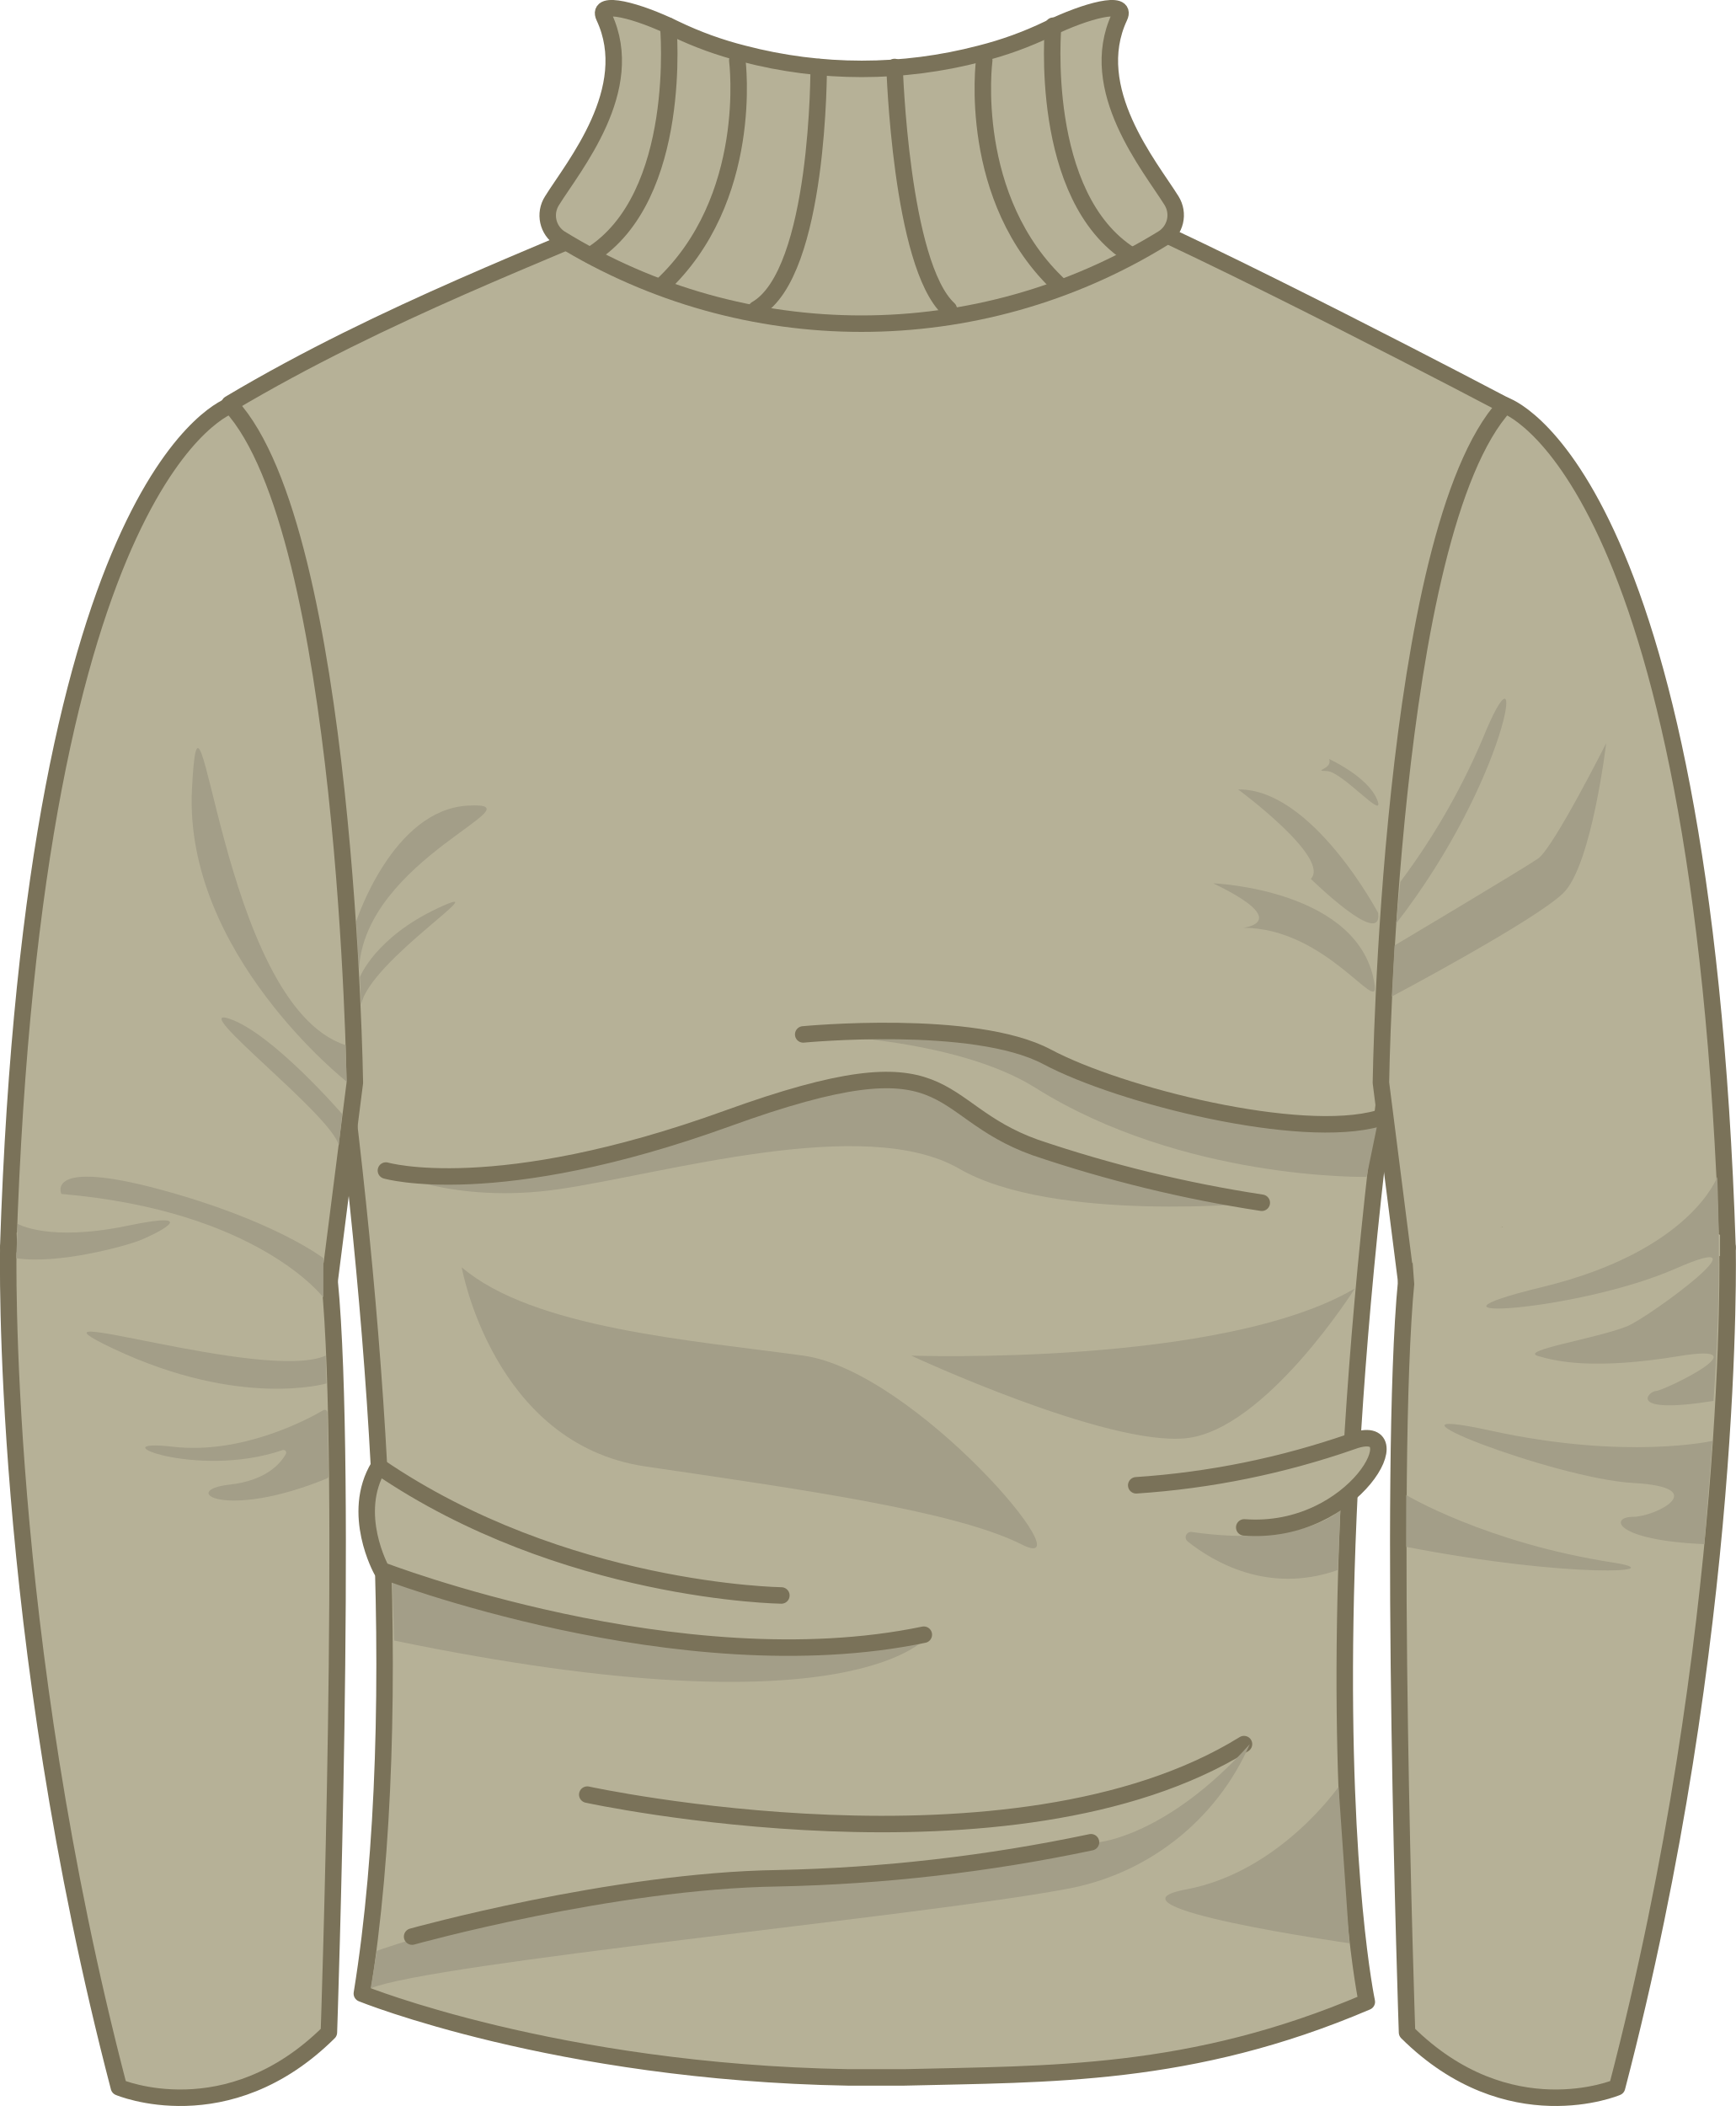
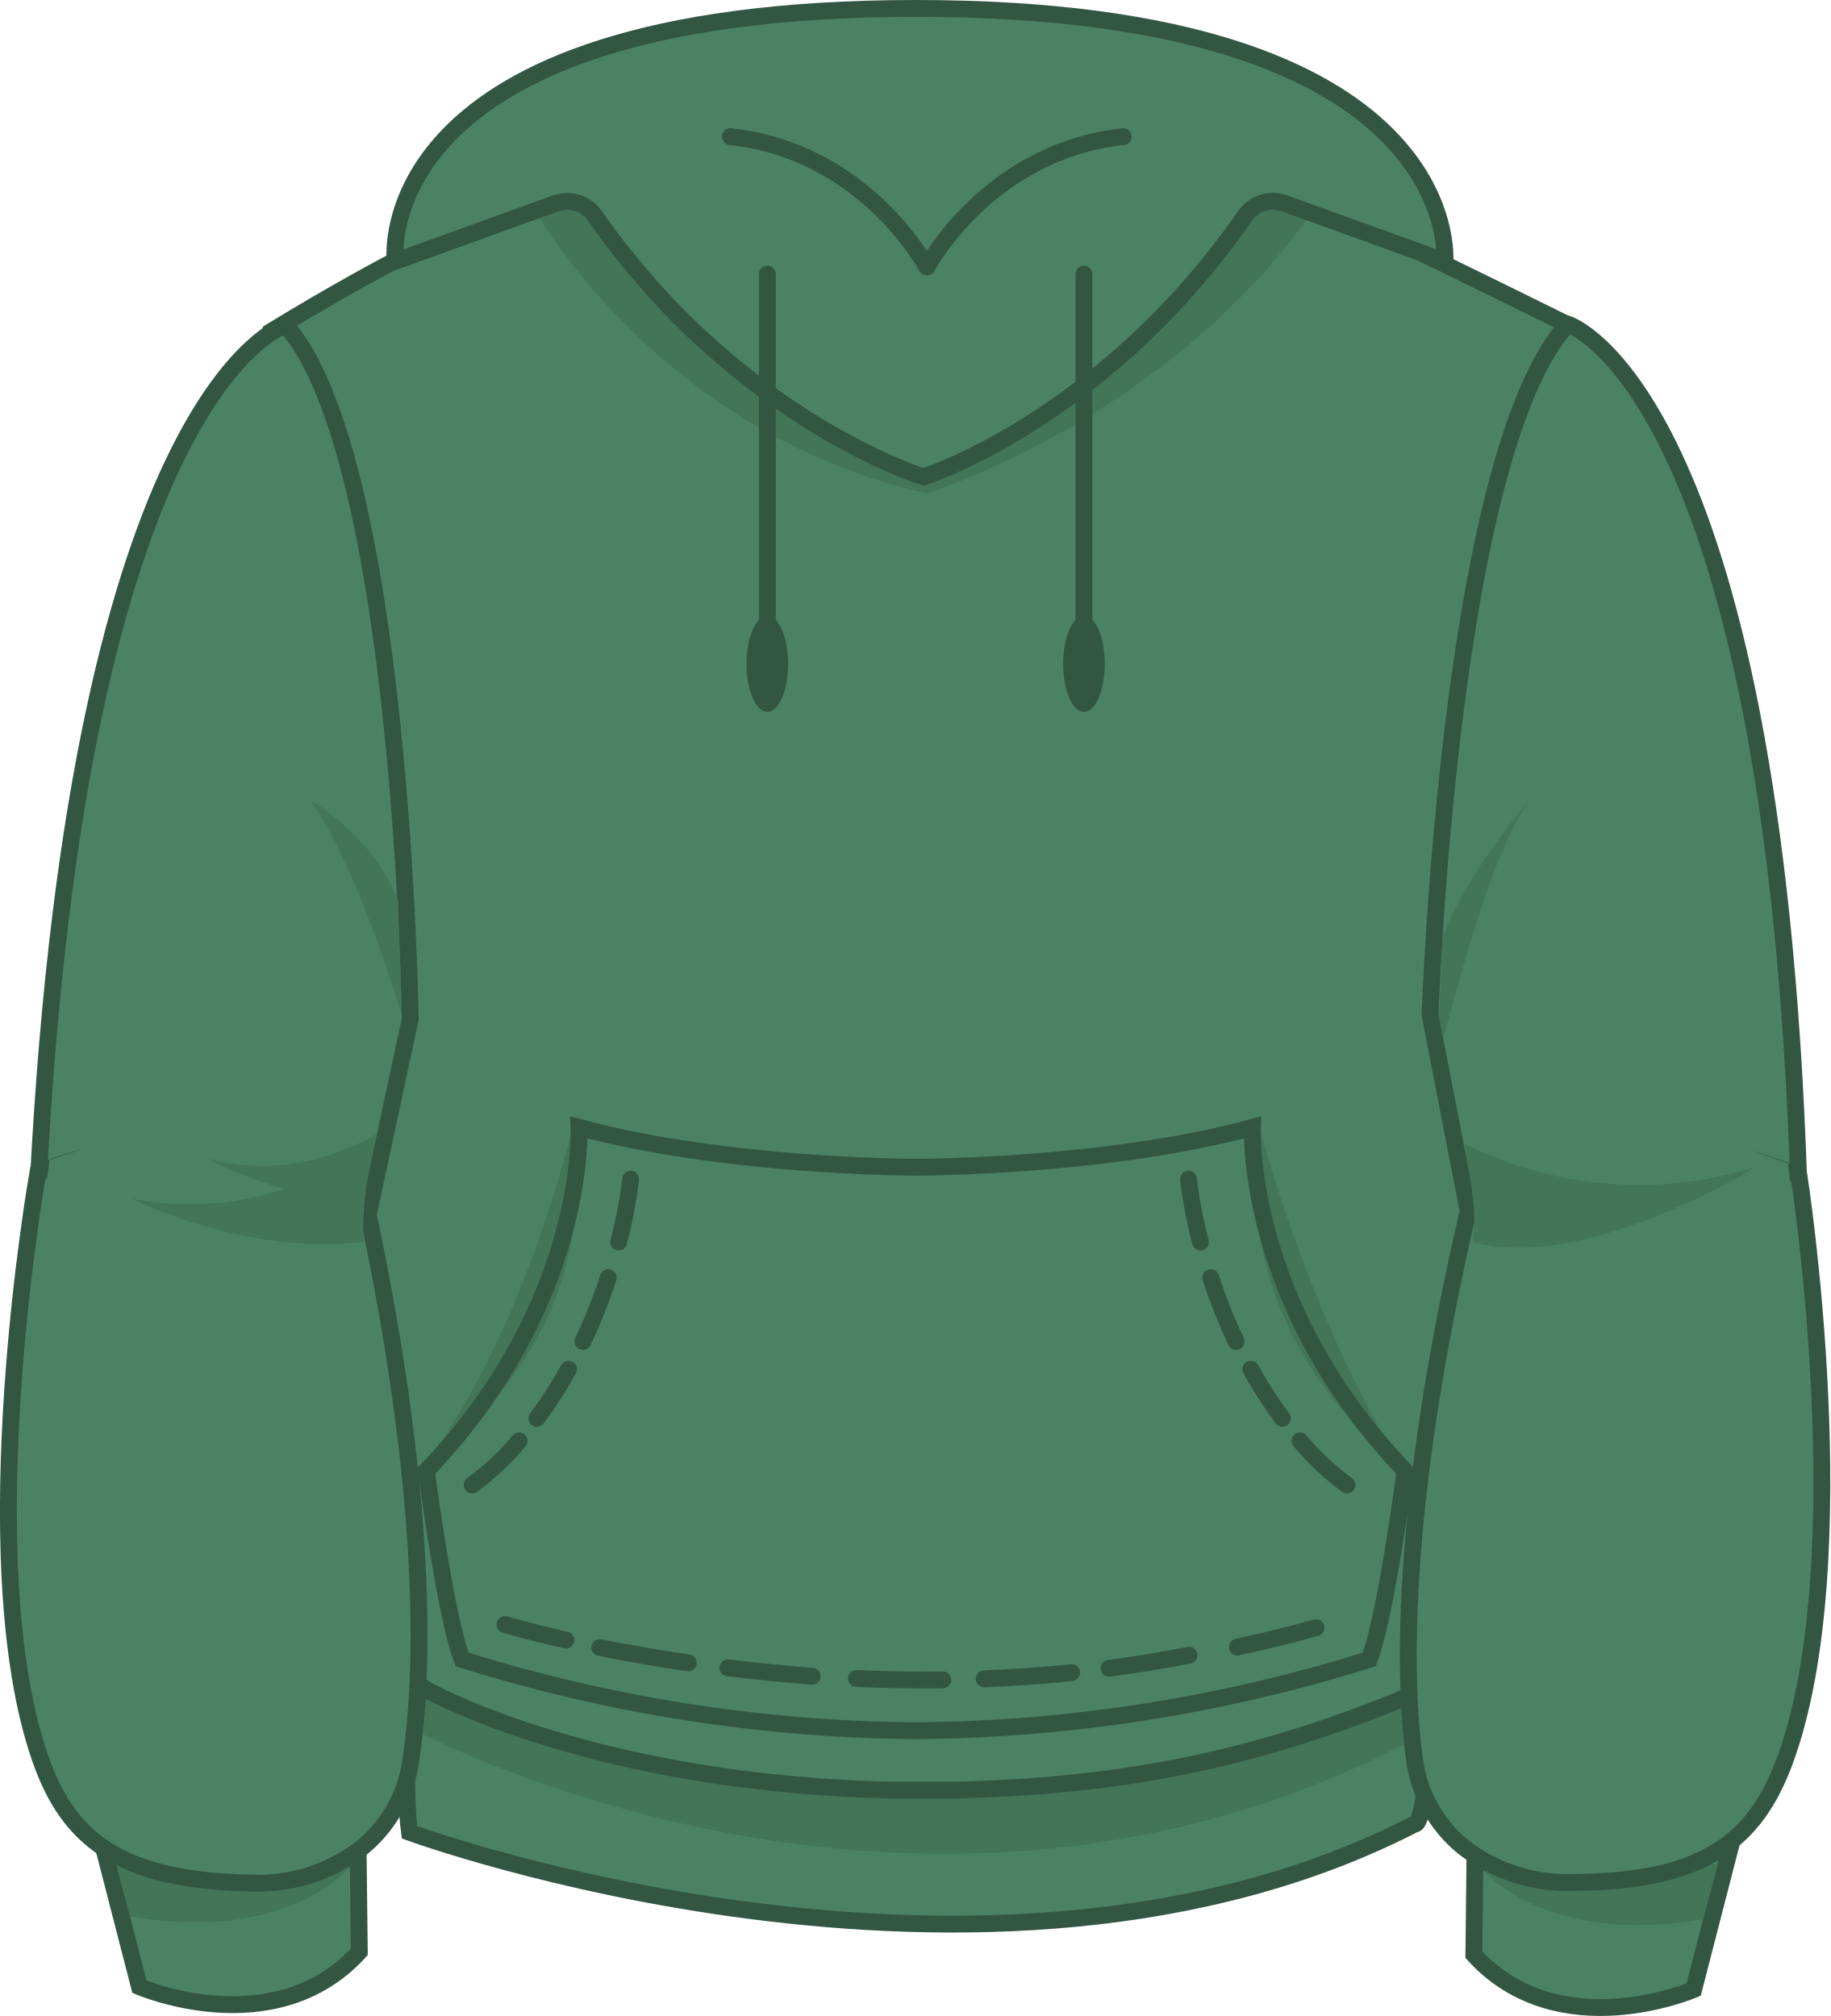
- <svg xmlns="http://www.w3.org/2000/svg" viewBox="0 0 210.68 255.59">
+ <svg xmlns="http://www.w3.org/2000/svg" viewBox="0 0 217.05 239.09">
  <defs>
-     <style>.cls-1,.cls-2{fill:#b6b197;}.cls-1,.cls-3{stroke:#7a7259;stroke-linecap:round;stroke-linejoin:round;stroke-width:2px;}.cls-3{fill:none;}.cls-4{fill:#a39e88;}</style>
+     <style>.cls-1,.cls-5{fill:#4b8266;}.cls-1,.cls-3,.cls-4,.cls-6{stroke:#335643;stroke-width:2px;}.cls-1,.cls-3,.cls-4{stroke-miterlimit:10;}.cls-2{fill:#437559;}.cls-3,.cls-4,.cls-6{fill:none;}.cls-3,.cls-6{stroke-linecap:round;}.cls-6{stroke-linejoin:round;}.cls-7{fill:#335643;}</style>
  </defs>
-   <g id="turtleneck_1">
-     <path class="cls-1" d="M315.22,449.75c-21.41,9.15-38.55,8.73-56.14,9.17l-6.84,0c-35.46-.63-59-10.17-59-10.17,11.37-70.3-16.06-192.94-16.06-192.94,18.91-11.26,39.1-18.57,51.16-24.09,3-3,52.28-1,52.28-1C296.05,237.05,332,256,332,256,302.64,390.89,315.22,449.75,315.22,449.75Z" transform="translate(-149.32 -206.8)" />
-     <polygon class="cls-2" points="33.54 50.56 43.47 56.34 49.34 78.73 50.02 86.31 47 111.41 45.25 77.54 42.82 66.31 33.54 50.56" />
-     <path class="cls-1" d="M291.52,231.16c-2.59-4.17-10.44-13.53-6.32-22.31,1-2.1-4.08-.77-8.63,1.46a43.47,43.47,0,0,1-8.28,3,56.73,56.73,0,0,1-28.74,0,43.47,43.47,0,0,1-8.28-3c-4.55-2.23-9.61-3.56-8.63-1.46,4.12,8.78-3.73,18.14-6.32,22.31a3.32,3.32,0,0,0,1,4.58,69.8,69.8,0,0,0,73.12,0A3.32,3.32,0,0,0,291.52,231.16Z" transform="translate(-149.32 -206.8)" />
-     <path class="cls-3" d="M230.43,209.92s1.92,20.79-9.46,27.88" transform="translate(-149.32 -206.8)" />
-     <path class="cls-3" d="M238.81,214.13S241,231,229.51,241.6" transform="translate(-149.32 -206.8)" />
-     <path class="cls-3" d="M248.69,214.93s.1,25-7.58,29.39" transform="translate(-149.32 -206.8)" />
-     <path class="cls-3" d="M277.15,209.92s-1.91,20.79,9.47,27.88" transform="translate(-149.32 -206.8)" />
-     <path class="cls-3" d="M268.78,214.13s-2.21,16.85,9.3,27.47" transform="translate(-149.32 -206.8)" />
-     <path class="cls-3" d="M257.9,214.93s.74,24,6.58,29.39" transform="translate(-149.32 -206.8)" />
-     <path class="cls-4" d="M312,390.1s-4.68,4.55-18,2.63a.65.65,0,0,0-.52,1.15c3,2.39,9.72,6.47,18.22,3.46Z" transform="translate(-149.32 -206.8)" />
-     <path class="cls-1" d="M287.23,387.06a99.46,99.46,0,0,0,26.22-5.34c7.78-2.84.44,11.46-13.11,10.45" transform="translate(-149.32 -206.8)" />
-     <path class="cls-4" d="M196.93,398.88s28.07,8.53,43.6,7.87S262,405.32,262,405.32s-8.73,12.2-64.84.58Z" transform="translate(-149.32 -206.8)" />
-     <path class="cls-1" d="M244.16,400.43s-26.46-.34-48.87-15.66c-3.48,5.73.34,12.59.34,12.59s36.2,14,65.82,7.83" transform="translate(-149.32 -206.8)" />
-     <path class="cls-3" d="M220.6,424.6s51.68,11.23,79.71-6.13" transform="translate(-149.32 -206.8)" />
-     <path class="cls-4" d="M246.81,332.34s18.33-1.72,25.12,1.06,23.34,9.87,31.26,9.86,13.28.14,13.28.14l-1.28,6.23s-22.27.45-40.21-10.82C265,332.55,246.81,332.34,246.81,332.34Z" transform="translate(-149.32 -206.8)" />
-     <path class="cls-3" d="M246.81,332.34s20.73-2,29.6,2.72,30.72,10.18,40.22,7.47" transform="translate(-149.32 -206.8)" />
-     <path class="cls-4" d="M196.16,348.86a73.73,73.73,0,0,0,34-3.8c17.23-6.51,27.19-7.48,27.19-7.48s2.62-.53,14.08,6.92,31,8.27,31,8.27-25.19,2.51-36.68-4.13-35.88.64-48.64,2.49S196.16,348.86,196.16,348.86Z" transform="translate(-149.32 -206.8)" />
-     <path class="cls-3" d="M196.16,348.86s13.3,3.87,41.47-6.33,24.31-1.14,37.34,3.53a161.34,161.34,0,0,0,27.5,6.71" transform="translate(-149.32 -206.8)" />
-     <path class="cls-4" d="M195.06,443.56s13.28-4.88,33.71-7.45,20.86-.81,33.19-2.55,20.68-3.18,20.68-3.18,8.3-.68,18.38-11.91a30.13,30.13,0,0,1-22.59,17.64c-17.36,3.25-76.66,8.91-84.12,12Z" transform="translate(-149.32 -206.8)" />
-     <path class="cls-3" d="M199.34,441.83s24.32-6.79,44.4-7.08a204.78,204.78,0,0,0,38-4.37" transform="translate(-149.32 -206.8)" />
-     <path class="cls-4" d="M205.36,360.6s3.79,21.44,22.28,24.17,37.52,5.35,45.71,9.48-12.91-21.06-26.54-22.93S214,368,205.36,360.6Z" transform="translate(-149.32 -206.8)" />
-     <path class="cls-4" d="M259.91,371.32s37.78,1.34,53.86-8.15c0,0-10.85,17.19-20.51,18.18S259.91,371.32,259.91,371.32Z" transform="translate(-149.32 -206.8)" />
-     <path class="cls-4" d="M311.79,423.65s-7.15,10.35-18.53,12.46,19.85,6.53,19.85,6.53Z" transform="translate(-149.32 -206.8)" />
-     <path class="cls-4" d="M296.57,314s18,.7,19.61,12.4c.48,3.6-6-7-15.95-7C300.23,319.4,306.39,318.72,296.57,314Z" transform="translate(-149.32 -206.8)" />
-     <path class="cls-4" d="M316.6,317.61s-8-15.13-17-15c0,0,11.28,8.31,8.82,10.86C308.41,313.43,317.1,322,316.6,317.61Z" transform="translate(-149.32 -206.8)" />
-     <path class="cls-4" d="M310.63,298.91s4.72,2.14,5.84,4.94-4.22-3.43-6.1-3.47S311.17,300.14,310.63,298.91Z" transform="translate(-149.32 -206.8)" />
-     <path class="cls-4" d="M192.56,318.62s4.38-13.57,13.57-14.05S193.51,311,192.89,324.5Z" transform="translate(-149.32 -206.8)" />
-     <path class="cls-4" d="M193,325.39s1.84-4.81,9.5-8.39-8.35,6.39-9.35,11.75Z" transform="translate(-149.32 -206.8)" />
+   <g id="hoodie_1_body" data-name="hoodie_1;body">
+     <path class="cls-1" d="M194,415.62s-.41,14.64.25,19.29c0,0,68.49,25.16,119.23-1,1,.24,2.19-10.36,2-16.21-.2-5.64-2.46-2.69-2.46-2.69l-116-1Z" transform="translate(-145.7 -217.61)" />
+     <path class="cls-2" d="M194.75,422.72s60.39,32.72,119.5.66l.29-5S261.76,444,195,418.13Z" transform="translate(-145.7 -217.61)" />
+     <path class="cls-1" d="M315.24,417.67c-21.41,9.4-38.78,11.79-56.37,12.25l-6.84,0c-35.46-.65-55.36-11.71-55.36-11.71-15.43-6.85-18.81-161.3-18.81-161.3,28.73-17.57,44.27-20.81,56.26-26.44,4.65-1.72,41.28-1.06,41.28-1.06,15.44,6.52,56,26.62,56,26.62C329.38,406.87,315.24,417.67,315.24,417.67Z" transform="translate(-145.7 -217.61)" />
+     <path class="cls-2" d="M295,351.16s5.86,23.13,17.31,40.88C312.29,392,291.06,377.29,295,351.16Z" transform="translate(-145.7 -217.61)" />
+     <path class="cls-2" d="M213.62,351.16s-5.47,23.9-17.37,39.9C196.25,391.06,217.7,377.29,213.62,351.16Z" transform="translate(-145.7 -217.61)" />
+     <path class="cls-3" d="M294.19,351.32c-17.45,4.74-39.92,4.72-39.92,4.72h0s-22.47,0-39.92-4.72c0,0,1,20.82-18.1,40.72,0,0,2.18,16.84,4.23,22.37a184,184,0,0,0,53.41,8.45h.76a184,184,0,0,0,53.41-8.45c2.05-5.53,4.23-22.37,4.23-22.37C293.21,372.14,294.19,351.32,294.19,351.32Z" transform="translate(-145.7 -217.61)" />
+     <path class="cls-2" d="M255.62,276.13s27.53-8.56,44.89-32.3l-1.15-5-8.17.89L255.57,272l-41.36-33.19-5.74,2.68S223.11,268.85,255.62,276.13Z" transform="translate(-145.7 -217.61)" />
+     <path class="cls-1" d="M254.3,218.61h0c-65.37,0-61.75,30-61.75,30l19.06-6.89a4,4,0,0,1,4.6,1.45c16.86,24.21,39,31,39,31s21.35-6.78,38.14-31a4,4,0,0,1,4.6-1.46l19.06,6.89S319.67,218.61,254.3,218.61Z" transform="translate(-145.7 -217.61)" />
+     <path class="cls-4" d="M196.94,392" transform="translate(-145.7 -217.61)" />
+     <path class="cls-3" d="M207.25,388.49a31.32,31.32,0,0,1-5.57,5.23" transform="translate(-145.7 -217.61)" />
+     <path class="cls-3" d="M213.11,380a52.52,52.52,0,0,1-3.75,5.82" transform="translate(-145.7 -217.61)" />
+     <path class="cls-3" d="M217.82,369.14a64.38,64.38,0,0,1-3,7.57" transform="translate(-145.7 -217.61)" />
+     <path class="cls-3" d="M220.47,357.45a53.76,53.76,0,0,1-1.42,7.46" transform="translate(-145.7 -217.61)" />
+     <path class="cls-3" d="M299.84,388.49a31,31,0,0,0,5.57,5.23" transform="translate(-145.7 -217.61)" />
+     <path class="cls-3" d="M294,380a51.11,51.11,0,0,0,3.75,5.82" transform="translate(-145.7 -217.61)" />
+     <path class="cls-3" d="M289.26,369.14a64.53,64.53,0,0,0,3,7.57" transform="translate(-145.7 -217.61)" />
+     <path class="cls-3" d="M286.62,357.45a52.63,52.63,0,0,0,1.41,7.46" transform="translate(-145.7 -217.61)" />
+     <path class="cls-3" d="M277.2,415.46c3.13-.41,6.3-.92,9.48-1.55" transform="translate(-145.7 -217.61)" />
+     <path class="cls-3" d="M292.41,412.94c3.09-.66,6.2-1.41,9.33-2.29" transform="translate(-145.7 -217.61)" />
+     <path class="cls-3" d="M262.39,416.71c3.39-.13,6.86-.37,10.38-.73" transform="translate(-145.7 -217.61)" />
+     <path class="cls-3" d="M247.24,416.67c3.3.15,6.72.21,10.24.17" transform="translate(-145.7 -217.61)" />
+     <path class="cls-3" d="M232,415.41c3.14.39,6.5.72,10,1" transform="translate(-145.7 -217.61)" />
+     <path class="cls-3" d="M216.81,413c3,.61,6.54,1.24,10.5,1.82" transform="translate(-145.7 -217.61)" />
+     <path class="cls-3" d="M205.57,410.27s2.61.8,7.21,1.84" transform="translate(-145.7 -217.61)" />
  </g>
-   <g id="turtleneck_1_sleeve_22" data-name="turtleneck_1;sleeve_22">
-     <path class="cls-1" d="M332,256s23.92,7.71,27,102.21c0,0-20.3,26.59-39,4.12l-3.07-24.13S317.88,271.33,332,256Z" transform="translate(-149.32 -206.8)" />
-     <path class="cls-4" d="M319.28,313.83a83.25,83.25,0,0,0,10.44-18.43c5-11.74,2.72,5.85-10.94,23.48Z" transform="translate(-149.32 -206.8)" />
-     <path class="cls-4" d="M318.59,321.54S334.14,312.28,336,311s8.27-14,8.27-14-1.75,14.84-5.22,18.2-20.8,12.54-20.8,12.54Z" transform="translate(-149.32 -206.8)" />
+   <g id="hoodie_1_hood" data-name="hoodie_1;hood">
+     <path class="cls-5" d="M254.62,251.94s6.61-14.85,25.38-18.66c7.23-1.47-2.34,17.78-2.34,17.78Z" transform="translate(-145.7 -217.61)" />
+     <path class="cls-6" d="M278.89,233.81c-16.08,1.76-23.27,15.45-23.27,15.45" transform="translate(-145.7 -217.61)" />
+     <path class="cls-5" d="M256.57,251.94s-6.23-18.31-25.38-18.66c-5.4-.1-4.31,16.73-4.31,16.73Z" transform="translate(-145.7 -217.61)" />
+     <path class="cls-6" d="M232.3,233.81c16.08,1.76,23.27,15.45,23.27,15.45" transform="translate(-145.7 -217.61)" />
  </g>
-   <g id="turtleneck_1_sleeve_2" data-name="turtleneck_1;sleeve_2">
-     <path class="cls-1" d="M359,358.18s1.06,46.5-13.41,101.94c0,0-13.15,5.58-25.49-6.66,0,0-2.33-68.18-.1-91.16C320,362.3,333.7,344.87,359,358.18Z" transform="translate(-149.32 -206.8)" />
-     <polygon class="cls-2" points="171.68 156.2 171.42 152.69 180.3 145.86 194.02 144.33 205.51 147.58 208.77 149.88 208.77 152.46 197.02 148.41 182.35 148.89 171.68 156.2" />
-     <path class="cls-4" d="M320,388.24s9.64,5.8,25.08,8.19c7.48,1.15-4.91,2-25.08-1.9Z" transform="translate(-149.32 -206.8)" />
-     <path class="cls-4" d="M357.17,381.67s-10.41,2.37-26.91-1.24,7.68,5.82,17.31,6.35,2.72,4.11-.08,4.11-2.3,2.84,8.7,3.31Z" transform="translate(-149.32 -206.8)" />
-     <path class="cls-4" d="M357.76,349.63s-3.21,9-21.25,13.37,4.26,3,16.17-2.23-3.14,5.88-5.89,7c-3.92,1.53-13.1,2.92-10.79,3.6s6.81,1.7,17.19,0-2,4.25-2.89,4.25-3.68,2.9,7,1.2A242.29,242.29,0,0,0,357.76,349.63Z" transform="translate(-149.32 -206.8)" />
+   <g id="hoodie_1_lace" data-name="hoodie_1;lace">
+     <line class="cls-6" x1="128.52" y1="32.5" x2="128.52" y2="73.84" />
+     <ellipse class="cls-7" cx="128.52" cy="78.73" rx="2.47" ry="5.7" />
+     <line class="cls-3" x1="90.98" y1="32.5" x2="90.98" y2="73.84" />
+     <ellipse class="cls-7" cx="90.98" cy="78.73" rx="2.47" ry="5.7" />
  </g>
-   <g id="turtleneck_1_sleeve_11" data-name="turtleneck_1;sleeve_11">
-     <path class="cls-1" d="M177.32,256s-23.92,7.71-27,102.21c0,0,20.3,26.59,39,4.12l3.07-24.13S191.43,271.33,177.32,256Z" transform="translate(-149.32 -206.8)" />
-     <path class="cls-4" d="M191.39,338.07s-19.78-15.56-18.77-35.5,3.27,26.13,18.65,31.07Z" transform="translate(-149.32 -206.8)" />
-     <path class="cls-4" d="M190.85,342s-8.47-9.81-13.68-11.56,12.38,11.64,13.27,15.36Z" transform="translate(-149.32 -206.8)" />
+   <g id="hoodie_1_sleeve_22" data-name="hoodie_1;sleeve_22">
+     <path class="cls-1" d="M331.59,256.05s24.32,7.63,27.39,102.13c0,0-20.3,26.59-39,4.12L315.26,338S317.48,271.42,331.59,256.05Z" transform="translate(-145.7 -217.61)" />
+     <path class="cls-2" d="M316.31,338.11s.29,1.72.54,2.52c1.19-3.94,5.43-21.62,10.21-28.12,0,0-7.24,8.21-10.29,16.13Z" transform="translate(-145.7 -217.61)" />
  </g>
-   <g id="turtleneck_1_sleeve_1" data-name="turtleneck_1;sleeve_1">
-     <path class="cls-1" d="M150.33,358.18s-1.06,46.5,13.42,101.94c0,0,13.15,5.58,25.49-6.66,0,0,2.33-68.18.09-91.16C189.33,362.3,175.61,344.87,150.33,358.18Z" transform="translate(-149.32 -206.8)" />
-     <polygon class="cls-2" points="39 156.2 39.26 152.69 30.38 145.86 16.66 144.33 5.28 147.51 2.02 149.62 2.12 152.53 13.66 148.41 28.33 148.89 39 156.2" />
-     <path class="cls-4" d="M188.94,374.7s-10.43,3.07-25.88-4.23c-13.31-6.3,18.34,4.17,25.79.85Z" transform="translate(-149.32 -206.8)" />
-     <path class="cls-4" d="M189.06,378.23a.33.33,0,0,0-.5-.28c-2,1.17-9.94,5.39-18.25,4.43-9.41-1.08,2.86,4,13.3.41a.33.33,0,0,1,.41.46c-.63,1.14-2.38,3.24-6.85,3.73-6.16.68-.7,4.39,11.83-.75a.34.34,0,0,0,.21-.32Z" transform="translate(-149.32 -206.8)" />
-     <path class="cls-4" d="M151.48,355.33s3.72,2.22,13.31.23,3.21,1.1,1.49,1.78-9.88,2.94-15,2.16Z" transform="translate(-149.32 -206.8)" />
-     <path class="cls-4" d="M188.57,364.27s-7.93-10.53-31.8-12.57c0,0-2.06-4.31,11.87-.57s19.93,8.36,19.93,8.36Z" transform="translate(-149.32 -206.8)" />
+   <g id="hoodie_1_sleeve_2" data-name="hoodie_1;sleeve_2">
+     <path class="cls-1" d="M351,436.13l-4.49,17.43s-16,6.91-26.06-4.13l.19-17.27Z" transform="translate(-145.7 -217.61)" />
+     <path class="cls-2" d="M321.64,439.48s7.4,9,26,5.73l1.72-6.42-27.83-5.21Z" transform="translate(-145.7 -217.61)" />
+     <path class="cls-1" d="M359,357.08s7.12,45.7-1.73,69.48c-3.48,9.34-9.55,14.24-25.1,14.3a20.07,20.07,0,0,1-13-4.22,16.12,16.12,0,0,1-5.77-10.41c-1.11-8.22-2.13-28.88,6.6-65.93C320,360.3,333.77,346.68,359,357.08Z" transform="translate(-145.7 -217.61)" />
+     <polygon class="cls-5" points="175.21 144.05 174.64 140.99 185.28 133.71 200.09 133.71 212 137.97 212.42 141.62 198.3 138.48 185.28 138.86 175.21 144.05" />
+     <path class="cls-2" d="M319.21,353.17A46.09,46.09,0,0,0,353.87,356s-20.08,12.57-33.53,8.93C320.34,364.91,321.09,361.19,319.21,353.17Z" transform="translate(-145.7 -217.61)" />
+   </g>
+   <g id="hoodie_1_sleeve_11" data-name="hoodie_1;sleeve_11">
+     <path class="cls-1" d="M179.57,256.17s-24.47,7.17-29.33,101.59c0,0,19.79,27,38.92,4.86l5.18-24.16S193.39,271.8,179.57,256.17Z" transform="translate(-145.7 -217.61)" />
+     <path class="cls-2" d="M193.34,338.11s-5.28-18-10.86-25.6c0,0,7.36,4,10.41,11.87Z" transform="translate(-145.7 -217.61)" />
+   </g>
+   <g id="hoodie_1_sleeve_1" data-name="hoodie_1;sleeve_1">
+     <path class="cls-1" d="M157.74,435.79l4.49,17.43s16,6.91,26.07-4.13l-.2-17.27Z" transform="translate(-145.7 -217.61)" />
+     <path class="cls-2" d="M187.12,439.14s-7.4,9-26,5.73l-1.72-6.42,27.83-5.21Z" transform="translate(-145.7 -217.61)" />
+     <path class="cls-1" d="M150.19,356.7s-8.06,45.56.3,69.5c3.28,9.4,9.25,14.4,24.79,14.73a20.14,20.14,0,0,0,13.09-4,16.14,16.14,0,0,0,6-10.31c1.29-8.2,2.73-28.83-5.23-66C189.12,360.6,175.68,346.74,150.19,356.7Z" transform="translate(-145.7 -217.61)" />
+     <polygon class="cls-5" points="42.55 144.36 43.17 141.31 32.67 133.83 17.87 133.55 5.87 137.58 5.39 141.22 19.56 138.35 32.57 138.98 42.55 144.36" />
+     <path class="cls-2" d="M189.49,356.14c.21-1.09.49-2.44.87-4.05,0,0-9.22,6-20.05,2.89a41.65,41.65,0,0,0,9.07,3.61,34.64,34.64,0,0,1-18.1,1.15s13.32,6.86,27.59,5.17C188.87,364.91,188.41,362.08,189.49,356.14Z" transform="translate(-145.7 -217.61)" />
  </g>
</svg>
